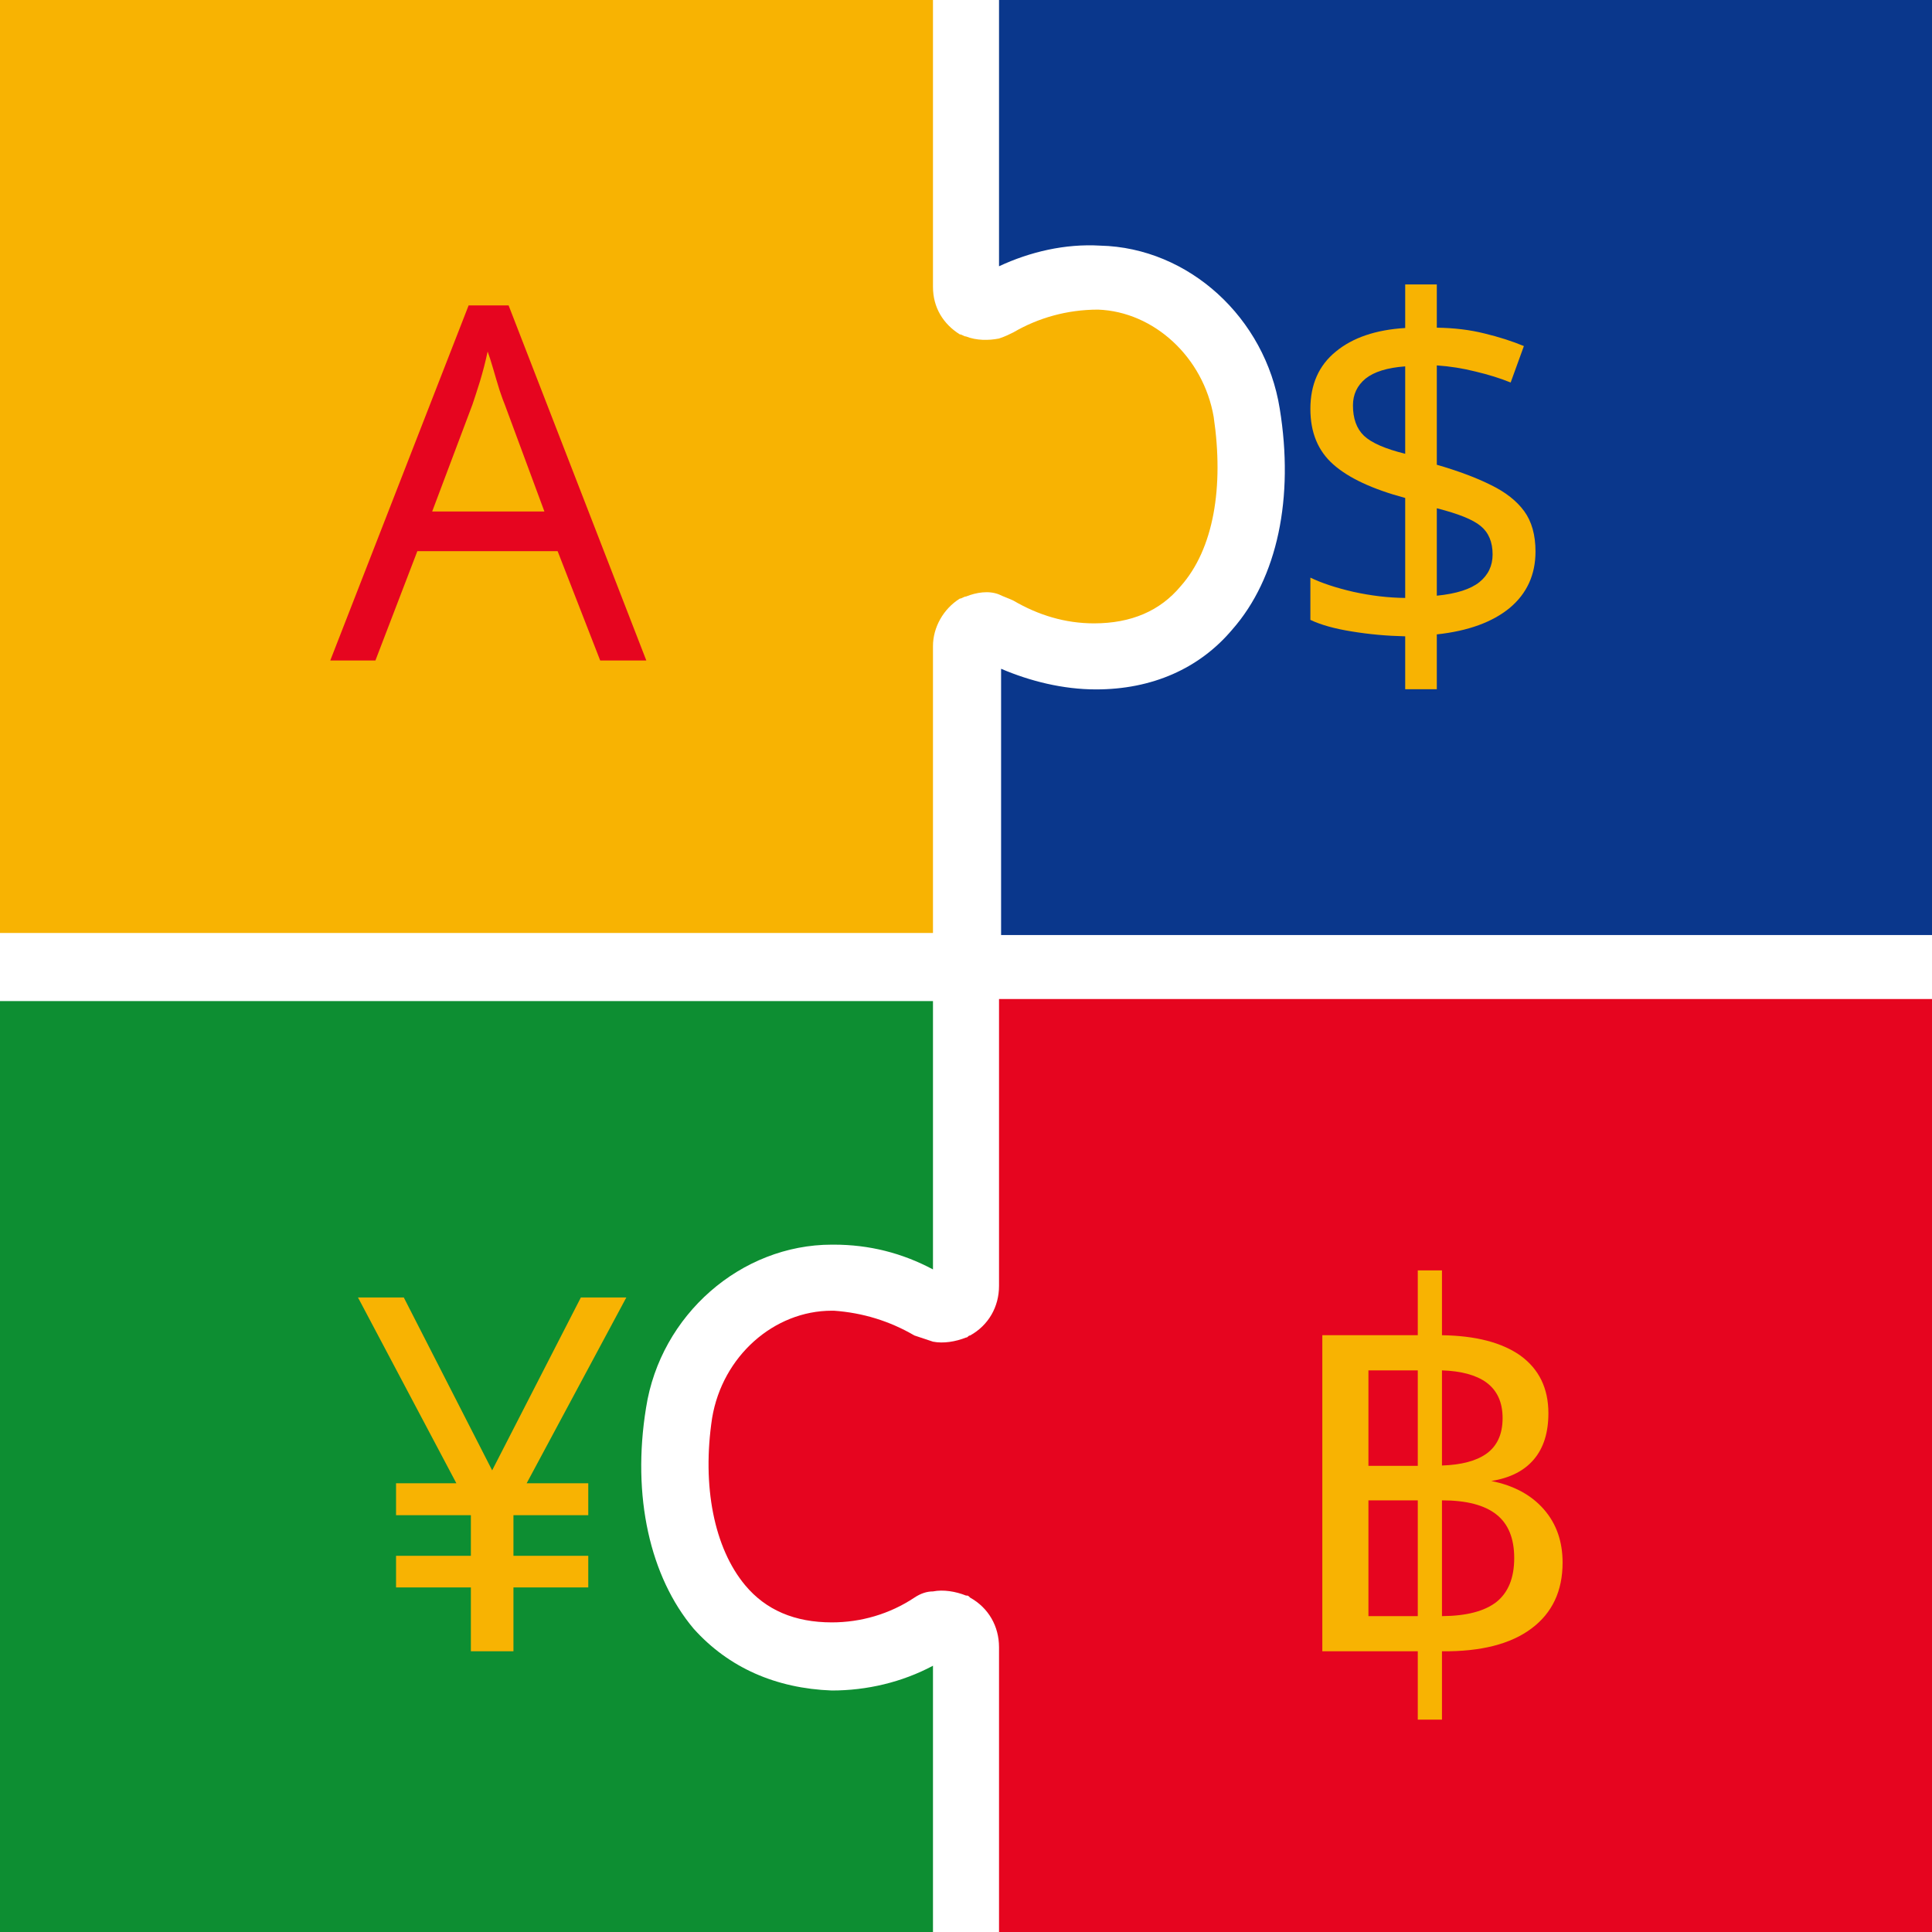
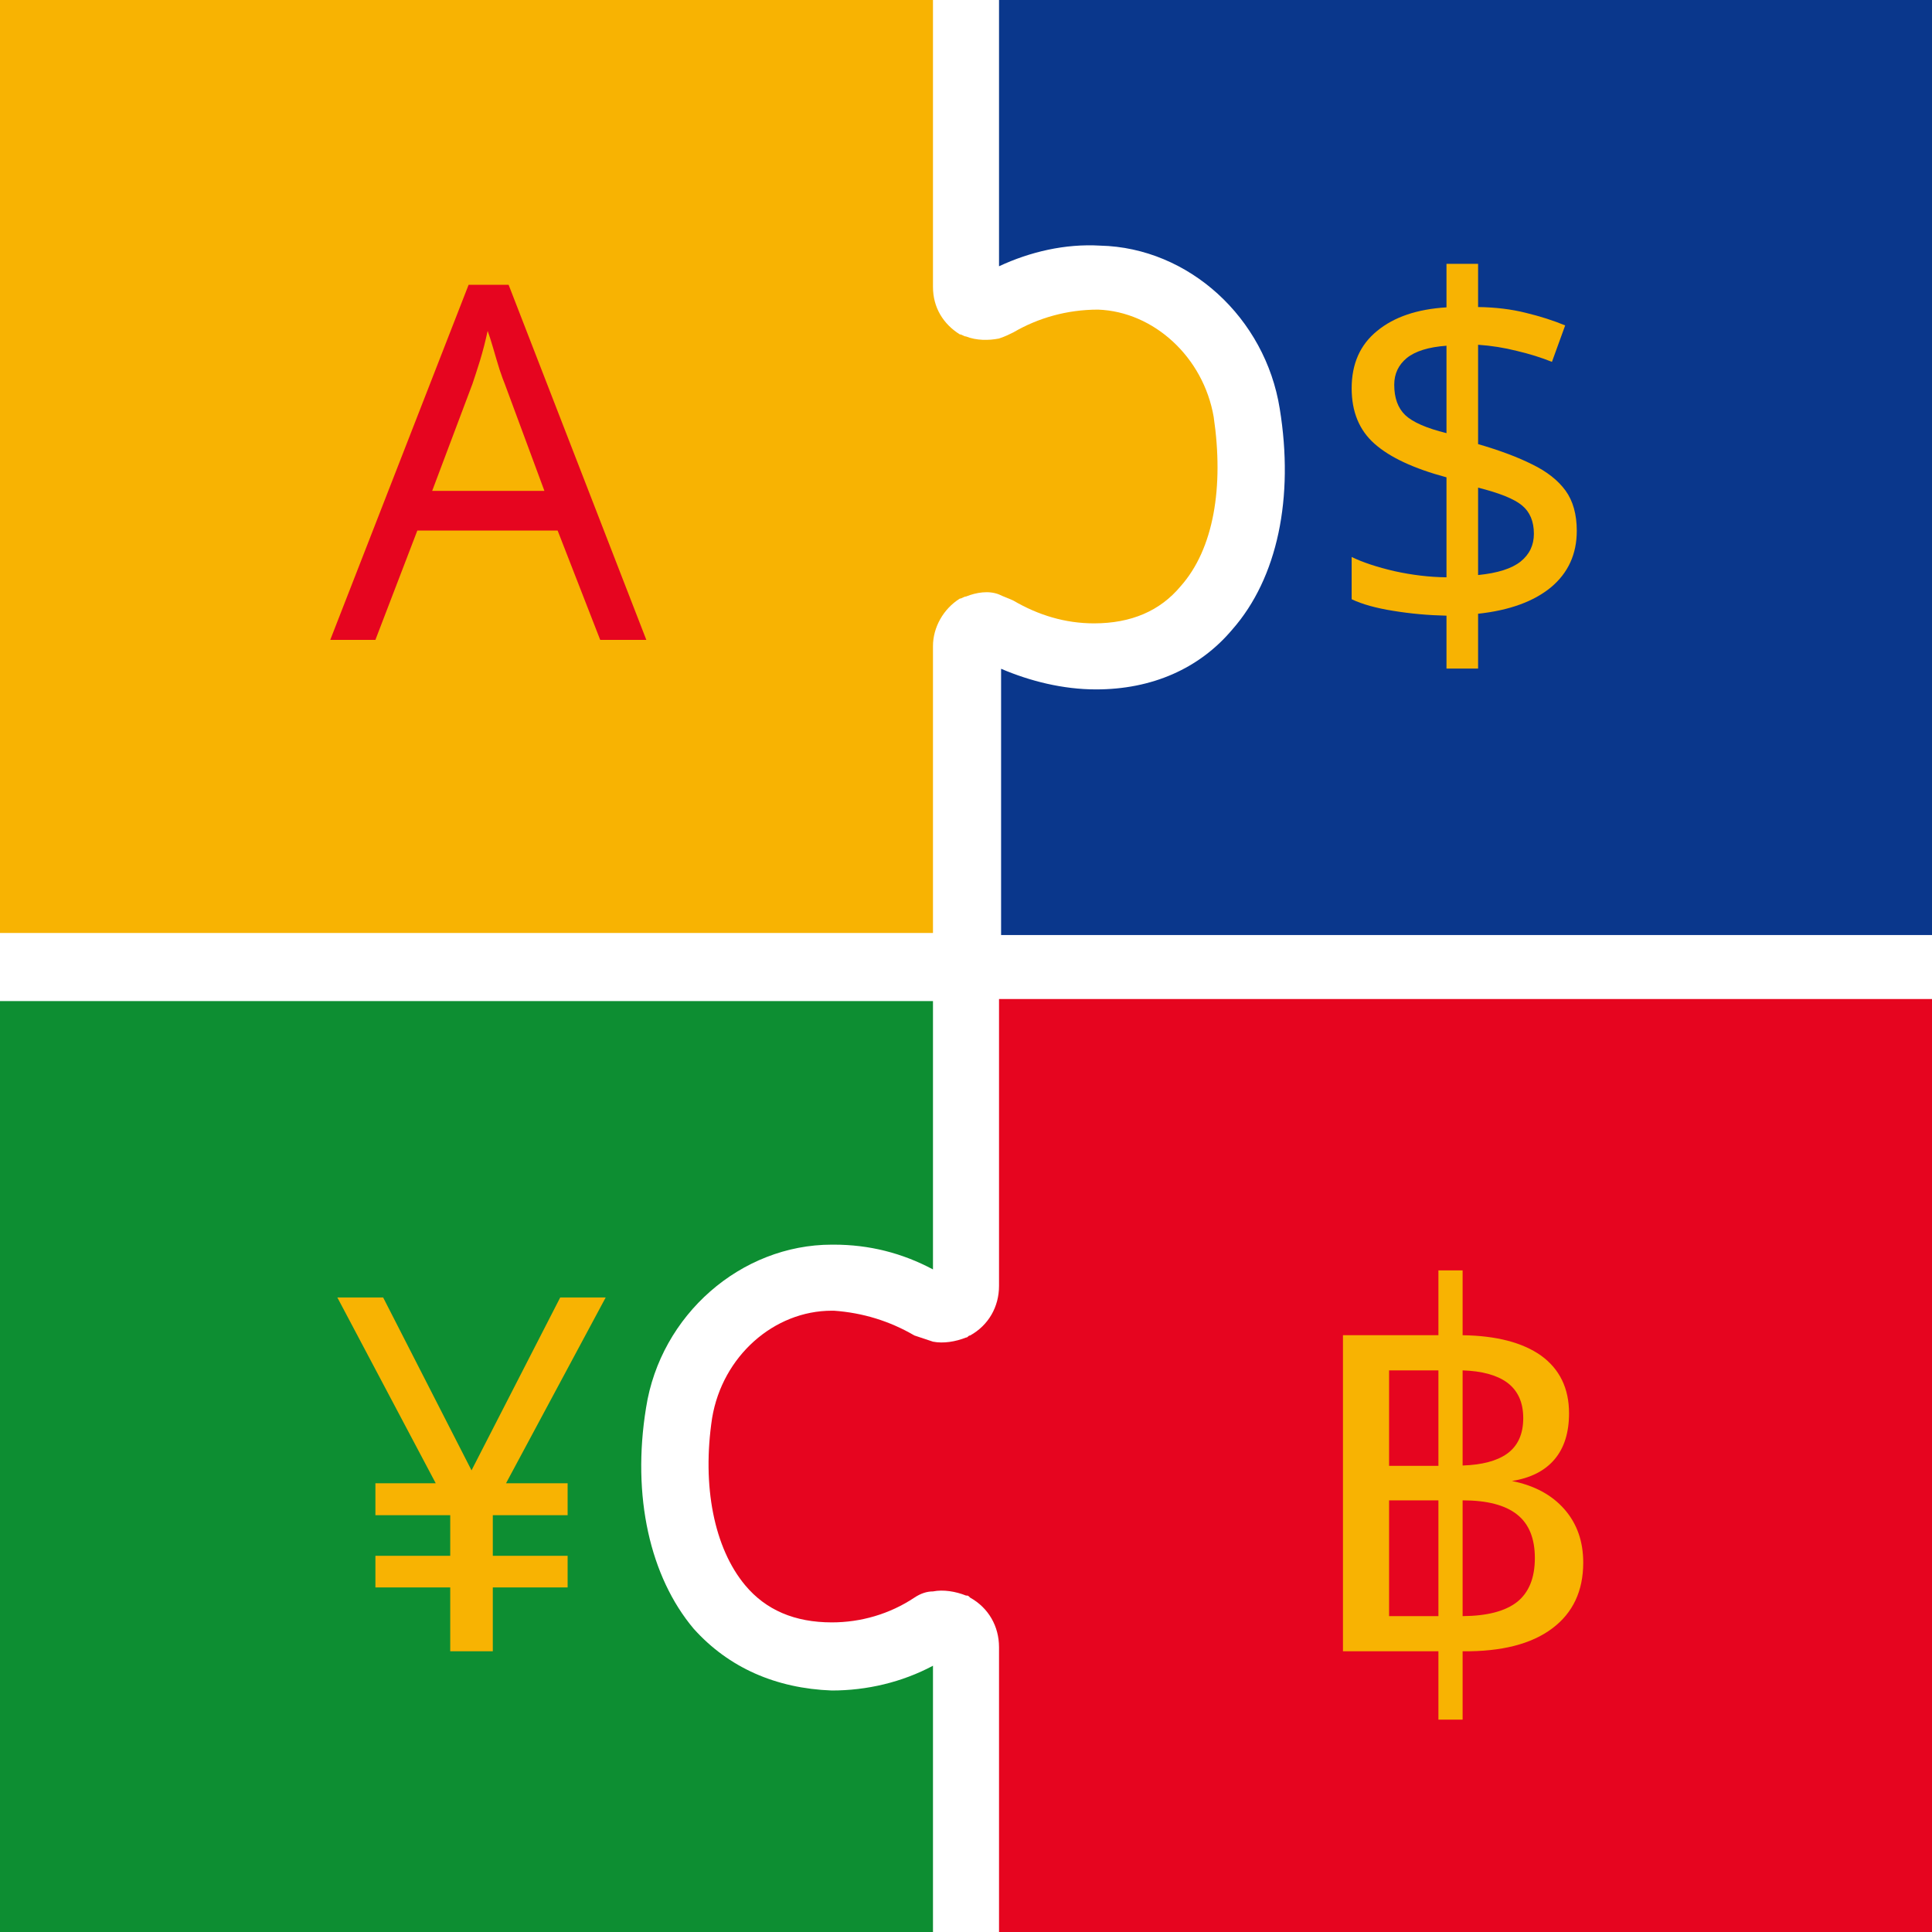
<svg xmlns="http://www.w3.org/2000/svg" viewBox="0 0 93.6 93.6">
  <path d="M58.8,20.2c-0.5-2.9-2.9-5.1-5.6-5.2c-1.5,0-2.9,0.4-4.1,1.1c-0.2,0.1-0.4,0.2-0.7,0.3   c-0.5,0.1-1.1,0.1-1.6-0.1c-0.1,0-0.2-0.1-0.3-0.1c-0.8-0.5-1.3-1.3-1.3-2.3V0H0v45.2h45.2V31.3c0-0.9,0.5-1.8,1.3-2.3   c0.1,0,0.2-0.1,0.3-0.1c0.5-0.2,1.1-0.3,1.6-0.1c0.2,0.1,0.5,0.2,0.7,0.3c1.2,0.7,2.5,1.1,3.9,1.1c1.8,0,3.2-0.6,4.2-1.8   C58.8,26.6,59.3,23.6,58.8,20.2z" fill="#F8B302" />
  <path d="M48.4,0v12.9c1.5-0.7,3.2-1.1,4.9-1c4.3,0.1,8,3.5,8.7,7.9c0.7,4.3-0.1,8.2-2.3,10.7c-1.6,1.9-3.9,2.9-6.6,2.9   c-1.6,0-3.2-0.4-4.6-1v12.9h45.2V0H48.4z" fill="#0A378C" />
  <path d="M33.6,78.9c-2.1-2.5-3-6.4-2.3-10.7c0.7-4.5,4.6-7.9,9-7.9c0,0,0.1,0,0.1,0c1.7,0,3.3,0.4,4.8,1.2v-13H0v45.2   h45.2v-13c-1.5,0.8-3.2,1.2-4.9,1.2C37.6,81.8,35.3,80.8,33.6,78.9z" fill="#0D8E32" />
  <path d="M48.4,48.4v13.9c0,1-0.5,1.9-1.4,2.4c-0.1,0-0.1,0.1-0.2,0.1c-0.5,0.2-1.1,0.3-1.6,0.2   c-0.3-0.1-0.6-0.2-0.9-0.3c-1.2-0.7-2.5-1.1-3.9-1.2c0,0,0,0-0.1,0c-2.8,0-5.3,2.2-5.8,5.2C34,72,34.6,75,36.1,76.8   c1,1.2,2.4,1.8,4.2,1.8c1.4,0,2.8-0.4,4-1.2c0.3-0.2,0.6-0.3,0.9-0.3c0.5-0.1,1.1,0,1.6,0.2c0.1,0,0.1,0,0.2,0.1   c0.9,0.5,1.4,1.4,1.4,2.4v13.9h45.2V48.4H48.4z" fill="#E6051F" />
-   <text x="16" y="32" font-size="24" font-family="arial sans-serif" fill="#E6051F">A</text>
-   <text x="62" y="80" font-size="24" font-family="arial sans-serif" fill="#F8B302">฿</text>
-   <text x="62" y="32" font-size="24" font-family="arial sans-serif" fill="#F8B302">$</text>
-   <text x="17" y="80" font-size="24" font-family="arial sans-serif" fill="#F8B302">¥</text>
+   <text x="16" y="31" font-size="24" font-family="宋体" fill="#E6051F">A</text>
+   <text x="63" y="80" font-size="24" font-family="宋体" fill="#F8B302">฿</text>
+   <text x="64" y="31" font-size="24" font-family="宋体" fill="#F8B302">$</text>
+   <text x="16" y="80" font-size="24" font-family="宋体" fill="#F8B302">¥</text>
</svg>
